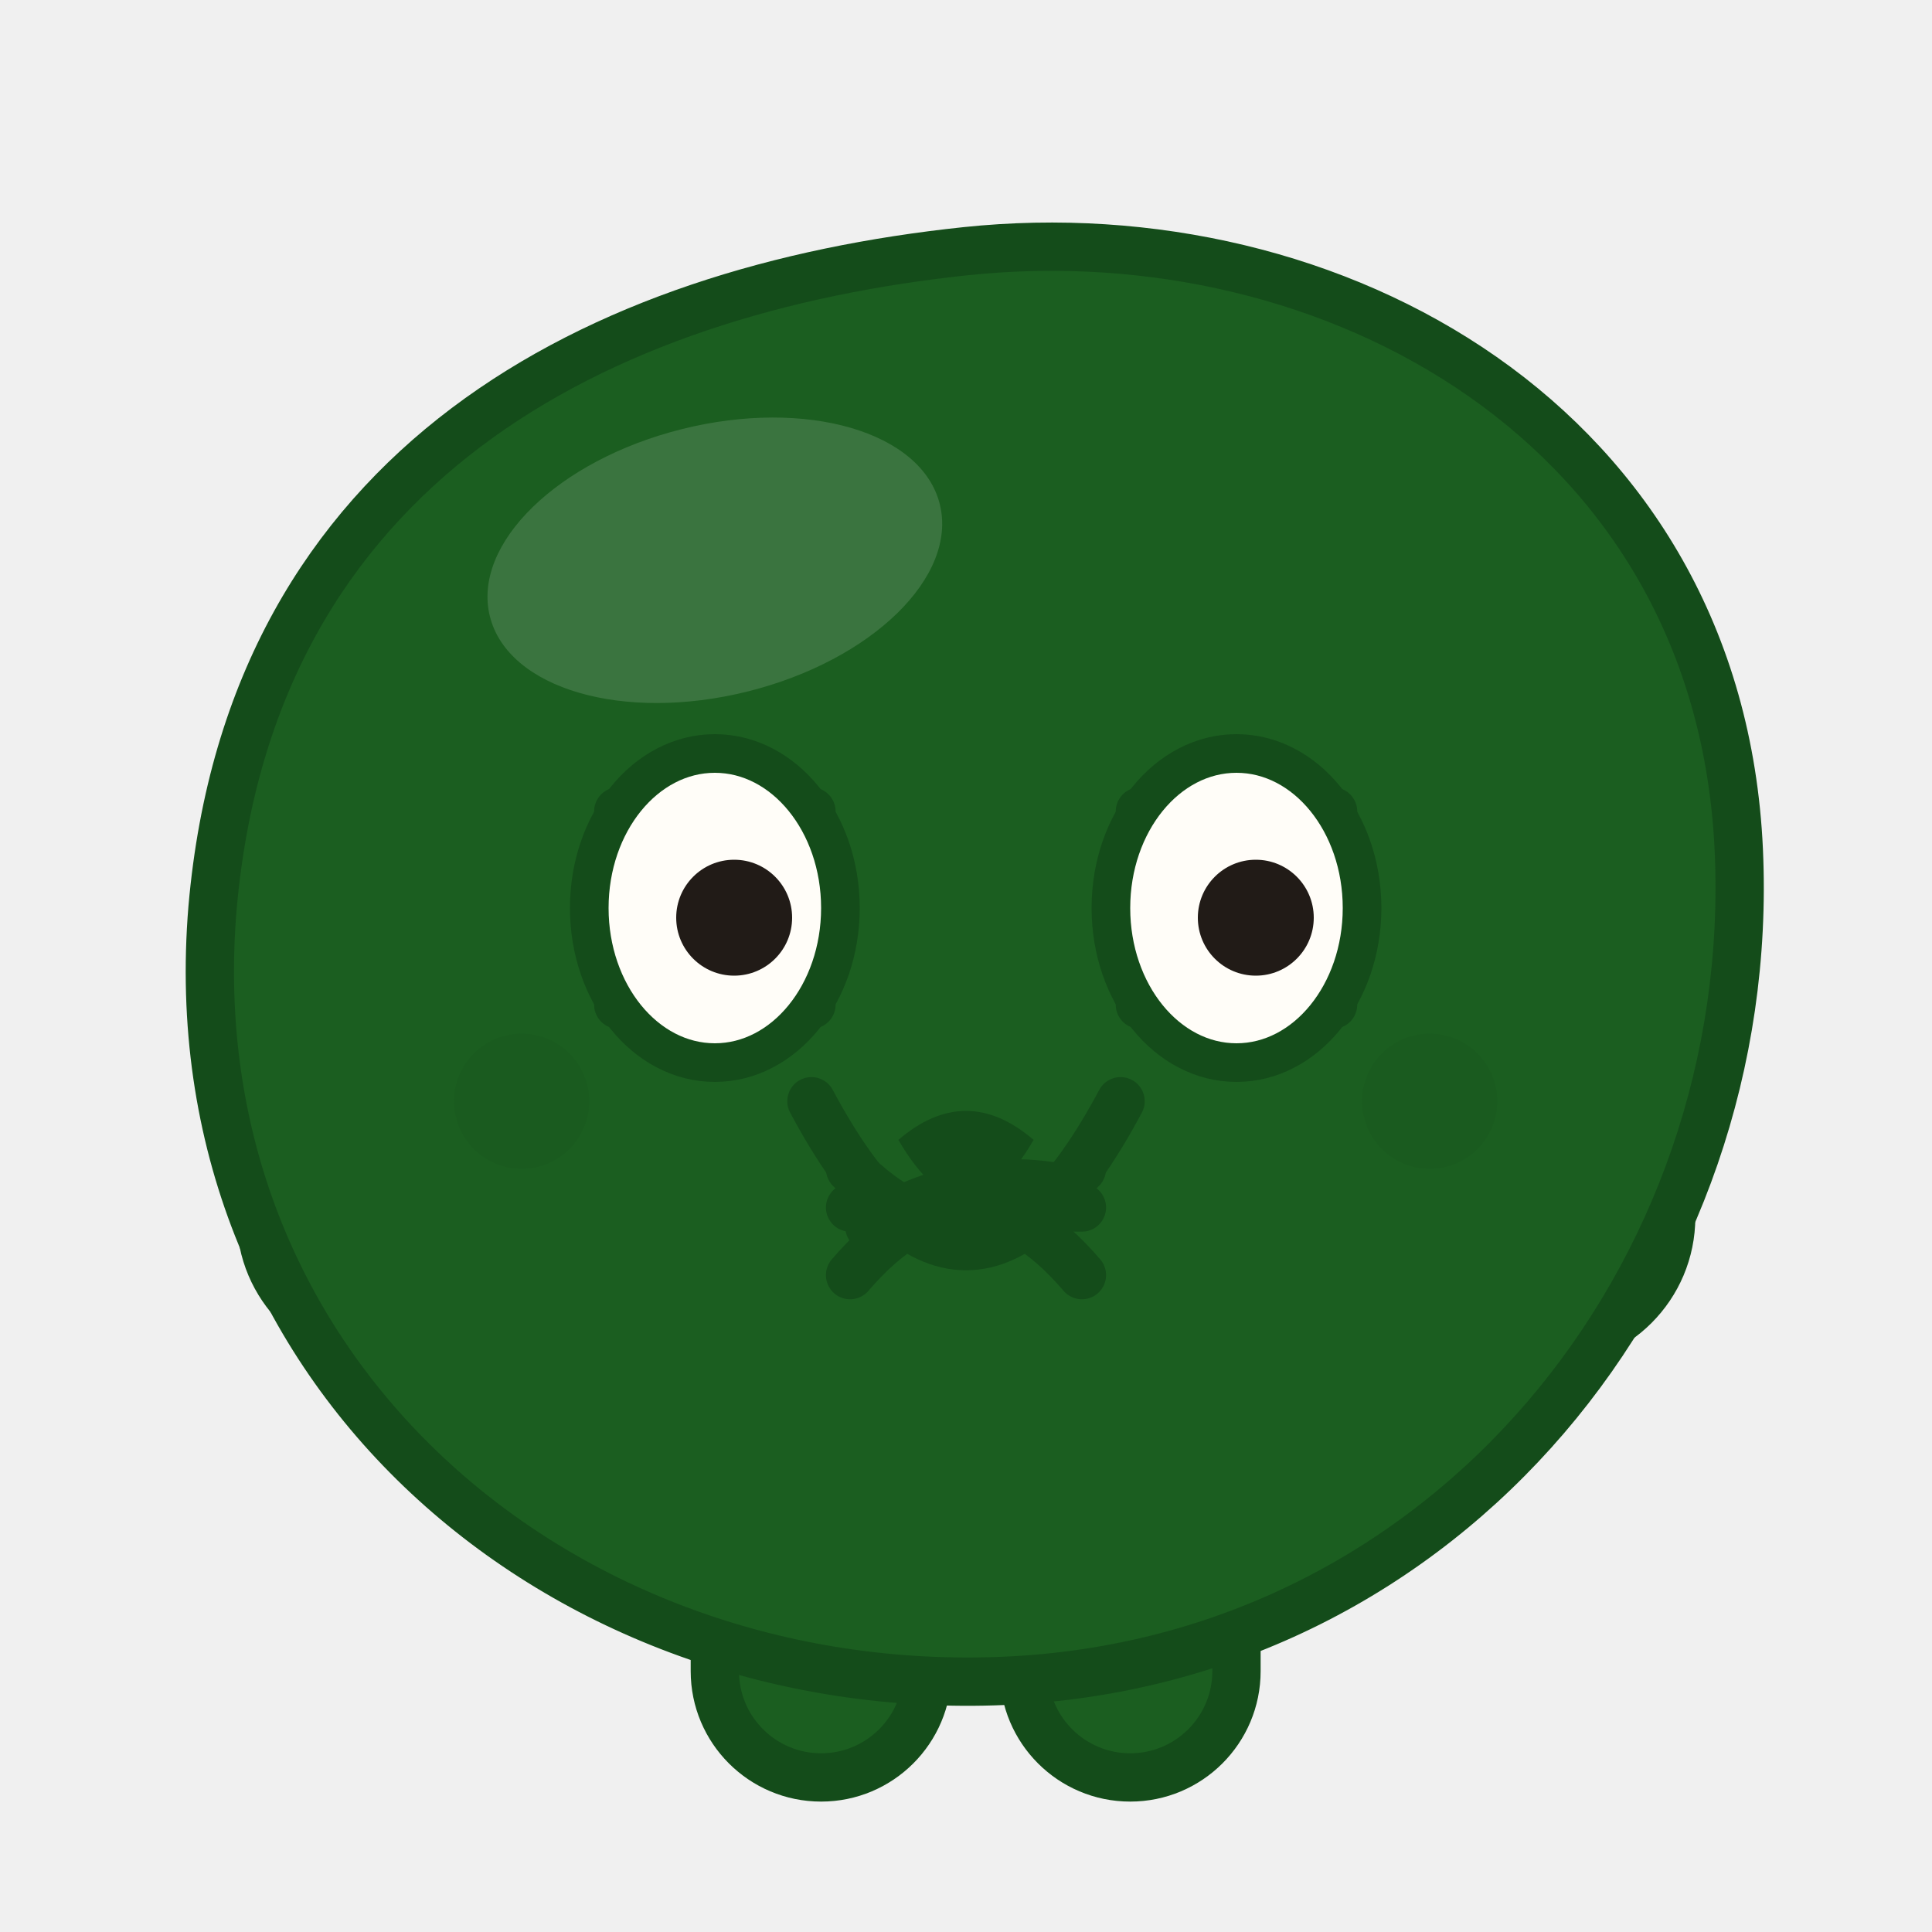
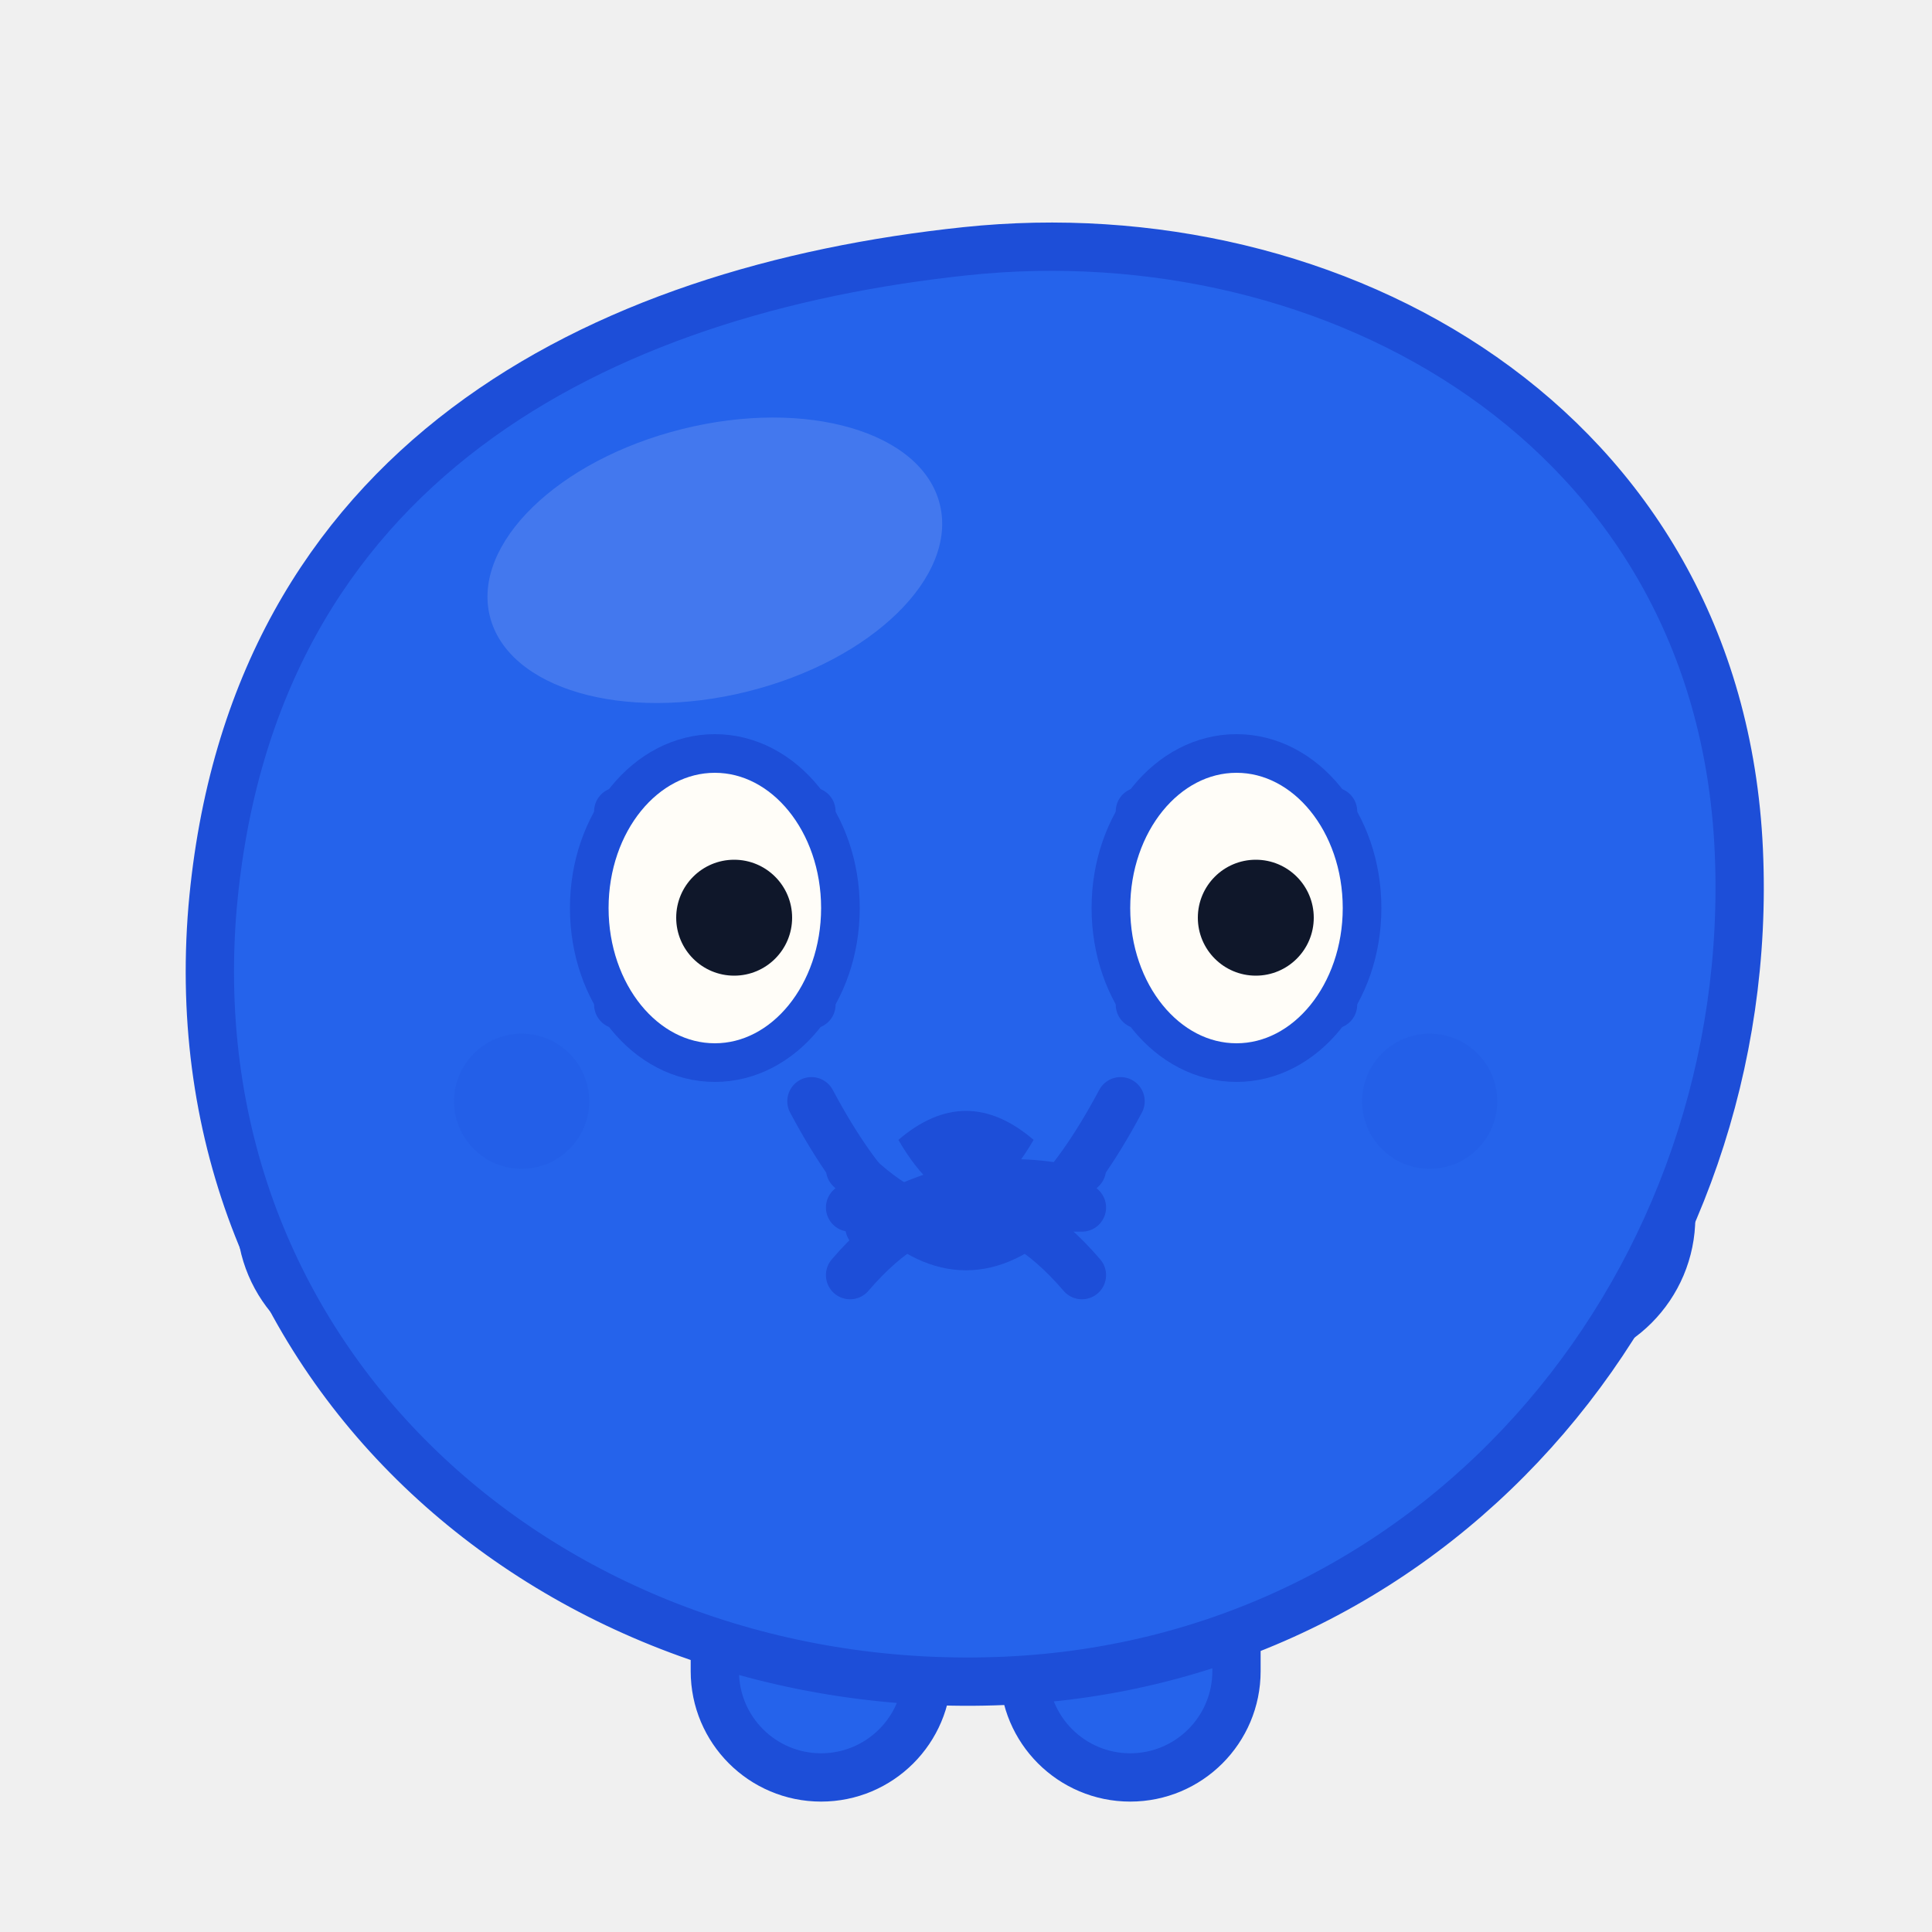
<svg xmlns="http://www.w3.org/2000/svg" viewBox="0 0 200 200" fill="none">
-   <g class="body" stroke="#144c1a" stroke-width="5" stroke-linejoin="round">
-     <rect x="74" y="156" width="22" height="28" rx="11" fill="#1b5e20" />
-     <rect x="106" y="156" width="22" height="28" rx="11" fill="#1b5e20" />
-     <circle class="hand hand-l" cx="40" cy="126" r="13" fill="#1b5e20" />
-     <circle class="hand hand-r" cx="160" cy="126" r="13" fill="#1b5e20" />
-     <path d="M100 26 C138 22 178 44 180 88 C182 132 150 172 104 174 C58 176 18 142 22 94 C26 48 62 30 100 26 Z" fill="#1b5e20" />
+   <g class="body" stroke="#1d4ed8" stroke-width="5" stroke-linejoin="round">
+     <rect x="74" y="156" width="22" height="28" rx="11" fill="#2563eb" />
+     <rect x="106" y="156" width="22" height="28" rx="11" fill="#2563eb" />
+     <circle class="hand hand-l" cx="40" cy="126" r="13" fill="#2563eb" />
+     <circle class="hand hand-r" cx="160" cy="126" r="13" fill="#2563eb" />
+     <path d="M100 26 C138 22 178 44 180 88 C182 132 150 172 104 174 C58 176 18 142 22 94 C26 48 62 30 100 26 Z" fill="#2563eb" />
    <ellipse cx="74" cy="58" rx="24" ry="14" fill="#ffffff" fill-opacity=".14" stroke="none" transform="rotate(-14 74 58)" />
  </g>
-   <g class="eye-arc" stroke="#144c1a" stroke-width="5" stroke-linecap="round" fill="none">
+   <g class="eye-arc" stroke="#1d4ed8" stroke-width="5" stroke-linecap="round" fill="none">
    <path d="M64 92 Q74 80 84 92" />
    <path d="M118 92 Q128 80 138 92" />
  </g>
-   <g class="eye-closed" stroke="#144c1a" stroke-width="5" stroke-linecap="round" fill="none">
+   <g class="eye-closed" stroke="#1d4ed8" stroke-width="5" stroke-linecap="round" fill="none">
    <path d="M64 92 Q74 98 84 92" />
    <path d="M118 92 Q128 98 138 92" />
  </g>
-   <g class="eye-x" stroke="#144c1a" stroke-width="5" stroke-linecap="round">
+   <g class="eye-x" stroke="#1d4ed8" stroke-width="5" stroke-linecap="round">
    <path d="M64 84 L84 104 M84 84 L64 104" />
    <path d="M118 84 L138 104 M138 84 L118 104" />
  </g>
-   <g class="eye-wink" stroke="#144c1a" stroke-width="5" stroke-linecap="round" fill="none">
+   <g class="eye-wink" stroke="#1d4ed8" stroke-width="5" stroke-linecap="round" fill="none">
    <path d="M62 92 Q74 100 86 92" />
  </g>
  <g class="eyes">
-     <ellipse cx="74" cy="94" rx="13" ry="16" fill="#fffdf8" stroke="#144c1a" stroke-width="4" />
-     <ellipse cx="128" cy="94" rx="13" ry="16" fill="#fffdf8" stroke="#144c1a" stroke-width="4" />
+     <ellipse cx="74" cy="94" rx="13" ry="16" fill="#fffdf8" stroke="#1d4ed8" stroke-width="4" />
+     <ellipse cx="128" cy="94" rx="13" ry="16" fill="#fffdf8" stroke="#1d4ed8" stroke-width="4" />
  </g>
  <g class="pupils">
-     <circle cx="76" cy="95" r="6" fill="#211b17" />
-     <circle cx="130" cy="95" r="6" fill="#211b17" />
+     <circle cx="76" cy="95" r="6" fill="#0f172a" />
+     <circle cx="130" cy="95" r="6" fill="#0f172a" />
  </g>
  <g class="blush" stroke="none">
-     <circle cx="54" cy="114" r="7" fill="#144c1a" fill-opacity=".16" />
-     <circle cx="148" cy="114" r="7" fill="#144c1a" fill-opacity=".16" />
+     <circle cx="54" cy="114" r="7" fill="#1d4ed8" fill-opacity=".16" />
+     <circle cx="148" cy="114" r="7" fill="#1d4ed8" fill-opacity=".16" />
  </g>
  <g class="mouths">
-     <path class="m-happy" d="M88 121 Q100 133 112 121" stroke="#144c1a" stroke-width="5" stroke-linecap="round" fill="none" />
-     <path class="m-flat" d="M88 125 H112" stroke="#144c1a" stroke-width="5" stroke-linecap="round" fill="none" />
-     <path class="m-o" d="M93 118 Q100 112 107 118 Q100 130 93 118 Z" fill="#144c1a" />
-     <path class="m-big" d="M84 114 Q100 144 116 114" stroke="#144c1a" stroke-width="5" stroke-linecap="round" fill="none" />
-     <path class="m-sad" d="M88 132 Q100 118 112 132" stroke="#144c1a" stroke-width="5" stroke-linecap="round" fill="none" />
-     <path class="m-slant" d="M90 127 Q100 121 110 123" stroke="#144c1a" stroke-width="5" stroke-linecap="round" fill="none" />
+     <path class="m-happy" d="M88 121 Q100 133 112 121" stroke="#1d4ed8" stroke-width="5" stroke-linecap="round" fill="none" />
+     <path class="m-flat" d="M88 125 H112" stroke="#1d4ed8" stroke-width="5" stroke-linecap="round" fill="none" />
+     <path class="m-o" d="M93 118 Q100 112 107 118 Q100 130 93 118 Z" fill="#1d4ed8" />
+     <path class="m-big" d="M84 114 Q100 144 116 114" stroke="#1d4ed8" stroke-width="5" stroke-linecap="round" fill="none" />
+     <path class="m-sad" d="M88 132 Q100 118 112 132" stroke="#1d4ed8" stroke-width="5" stroke-linecap="round" fill="none" />
+     <path class="m-slant" d="M90 127 Q100 121 110 123" stroke="#1d4ed8" stroke-width="5" stroke-linecap="round" fill="none" />
  </g>
</svg>
